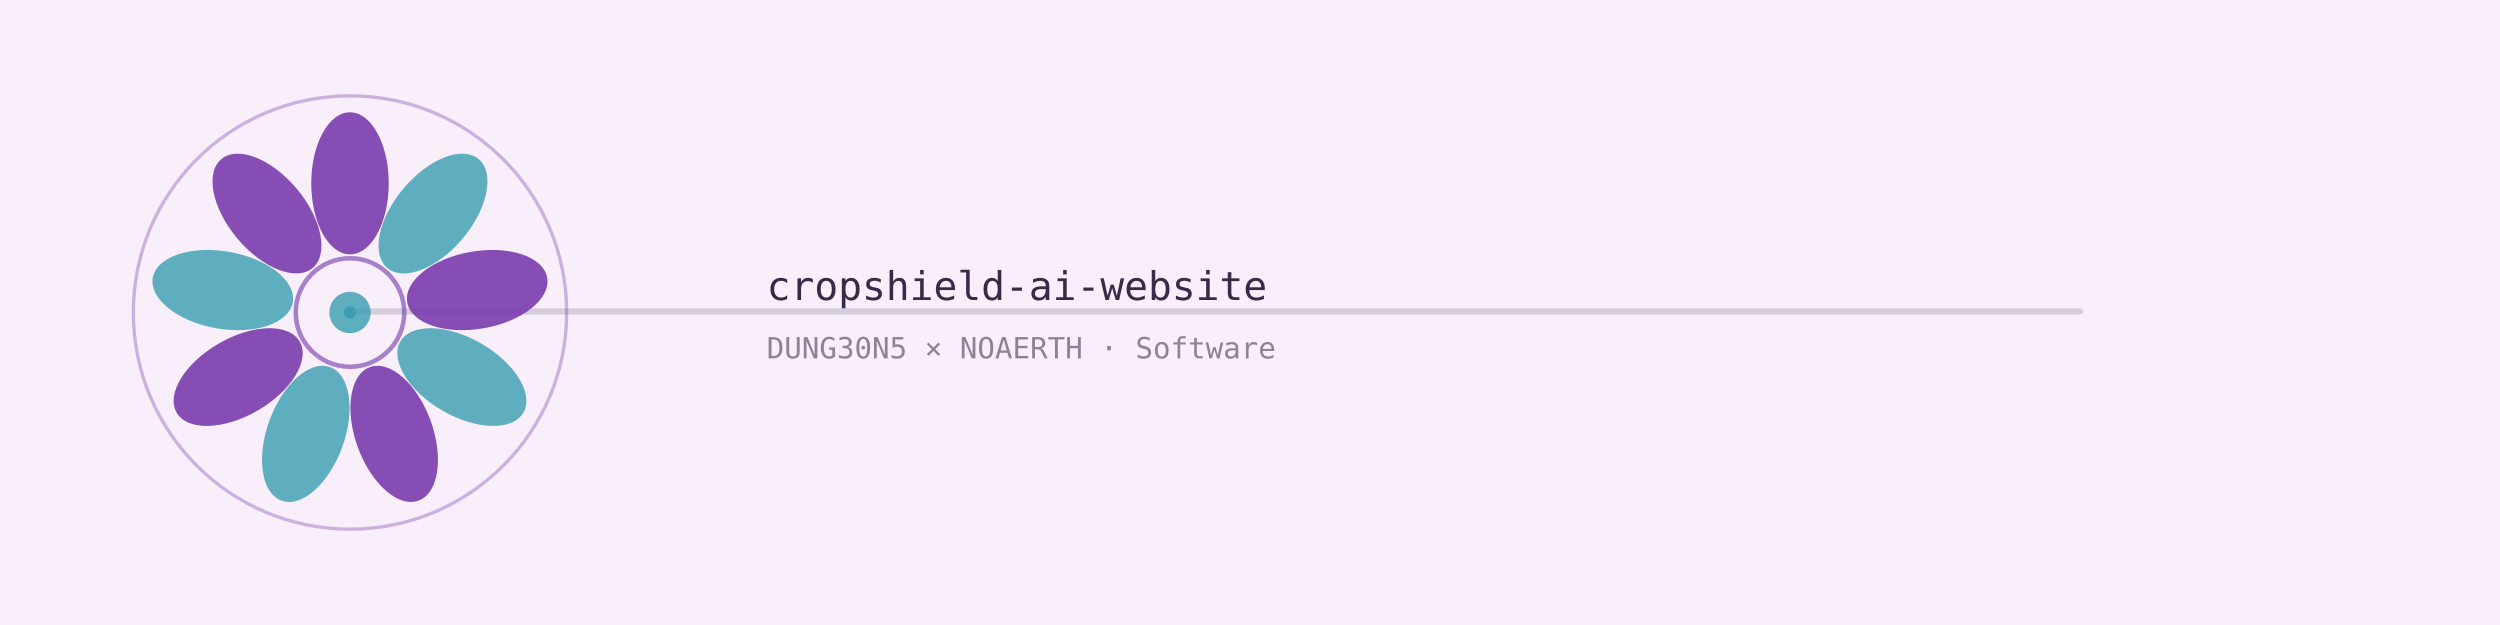
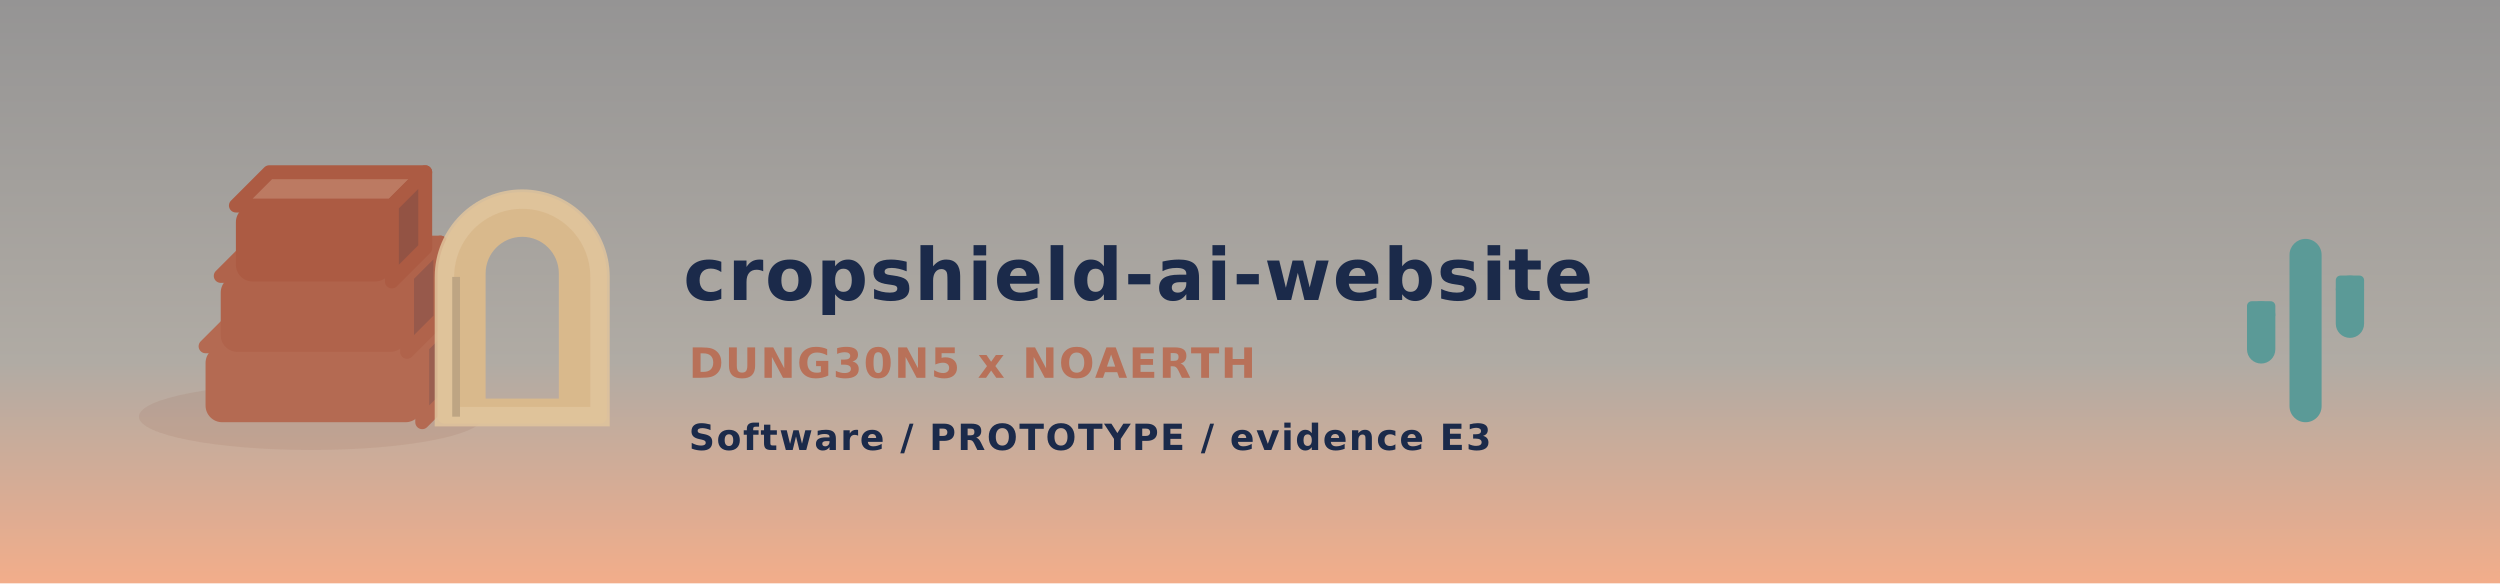
- <svg xmlns="http://www.w3.org/2000/svg" viewBox="0 0 1200 300" width="1200" height="300" role="img" aria-label="cropshield-ai-website identity object">
-   <rect width="1200" height="300" fill="#f8effb" />
-   <defs>
-     <linearGradient id="gft" x1="0" y1="0" x2="1" y2="1">
-       <stop offset="0%" stop-color="#7a3dac" />
-       <stop offset="100%" stop-color="#389eb2" />
-     </linearGradient>
-   </defs>
-   <rect x="168.00" y="148.00" width="832.00" height="3.00" rx="2.00" fill="rgba(37,22,52,0.160)" opacity="1.00" />
+ <svg xmlns="http://www.w3.org/2000/svg" width="900" height="210" viewBox="0 0 900 210" role="img" aria-label="cropshield-ai-website - identity object">
+   <linearGradient id="skyf" x1="0" y1="0" x2="0" y2="1">
+     <stop offset="0" stop-color="#959494" />
+     <stop offset="0.62" stop-color="#b0aba4" />
+     <stop offset="1" stop-color="#f3ad8a" />
+   </linearGradient>
+   <rect width="900" height="210" fill="url(#skyf)" />
+   <rect x="0" y="352" width="900" height="-142" fill="#e9cda3" />
+   <rect x="0" y="352" width="900" height="3" fill="#ebd1a9" />
+   <ellipse cx="112" cy="150" rx="62" ry="12" fill="rgba(138,90,68,0.11)" />
  <g>
-     <ellipse cx="168.00" cy="88.00" rx="18.60" ry="34.10" fill="rgba(122,61,172,0.900)" opacity="1.00" transform="rotate(0.0 168.00 88.00)" />
-     <ellipse cx="207.85" cy="102.51" rx="18.60" ry="34.10" fill="rgba(56,158,178,0.800)" opacity="1.00" transform="rotate(40.0 207.85 102.51)" />
-     <ellipse cx="229.06" cy="139.23" rx="18.60" ry="34.10" fill="rgba(122,61,172,0.900)" opacity="1.00" transform="rotate(80.0 229.06 139.23)" />
-     <ellipse cx="221.69" cy="181.00" rx="18.60" ry="34.10" fill="rgba(56,158,178,0.800)" opacity="1.00" transform="rotate(120.0 221.69 181.00)" />
-     <ellipse cx="189.21" cy="208.26" rx="18.60" ry="34.10" fill="rgba(122,61,172,0.900)" opacity="1.00" transform="rotate(160.0 189.21 208.26)" />
-     <ellipse cx="146.79" cy="208.26" rx="18.60" ry="34.10" fill="rgba(56,158,178,0.800)" opacity="1.00" transform="rotate(200.0 146.79 208.26)" />
-     <ellipse cx="114.31" cy="181.00" rx="18.60" ry="34.10" fill="rgba(122,61,172,0.900)" opacity="1.00" transform="rotate(240.0 114.31 181.00)" />
-     <ellipse cx="106.94" cy="139.23" rx="18.60" ry="34.10" fill="rgba(56,158,178,0.800)" opacity="1.00" transform="rotate(280.0 106.94 139.23)" />
-     <ellipse cx="128.15" cy="102.51" rx="18.60" ry="34.10" fill="rgba(122,61,172,0.900)" opacity="1.00" transform="rotate(320.0 128.15 102.51)" />
-     <circle cx="168.00" cy="150.00" r="26.04" fill="none" stroke="rgba(122,61,172,0.900)" stroke-width="2.17" opacity="0.70" />
-     <circle cx="168.00" cy="150.00" r="9.92" fill="rgba(56,158,178,0.800)" opacity="1.00" />
-     <animate attributeName="opacity" values="0.25;1.0;0.25" dur="14.4s" begin="0s" repeatCount="indefinite" />
+     <path d="M74,124.67 L152,124.67 L164,112.67 L86,112.67 Z" fill="#c3866d" stroke="#b46a52" stroke-width="5" stroke-linejoin="round" />
+     <path d="M152,124.67 L164,112.67 L164,140 L152,152 Z" fill="#9a5f51" stroke="#b46a52" stroke-width="5" stroke-linejoin="round" />
+     <rect x="74" y="124.67" width="78" height="27.33" rx="6" fill="#b46a52" />
+     <path d="M79.46,99.33 L146.54,99.33 L158.54,87.33 L91.46,87.33 Z" fill="#bf8068" stroke="#b0634b" stroke-width="5" stroke-linejoin="round" />
+     <path d="M146.54,99.33 L158.54,87.33 L158.54,114.67 L146.54,126.67 Z" fill="#97594b" stroke="#b0634b" stroke-width="5" stroke-linejoin="round" />
+     <rect x="79.46" y="99.33" width="67.08" height="27.33" rx="6" fill="#b0634b" />
+     <path d="M84.92,74 L141.08,74 L153.08,62 L96.92,62 Z" fill="#bc7a62" stroke="#ac5b43" stroke-width="5" stroke-linejoin="round" />
+     <path d="M141.08,74 L153.08,62 L153.08,89.33 L141.08,101.33 Z" fill="#935344" stroke="#ac5b43" stroke-width="5" stroke-linejoin="round" />
+     <rect x="84.92" y="74" width="56.16" height="27.33" rx="6" fill="#ac5b43" />
+     <animate attributeName="opacity" values="0.72;1;0.72" dur="6s" begin="0s" repeatCount="indefinite" />
  </g>
-   <g>
-     <ellipse cx="168.00" cy="88.00" rx="18.60" ry="34.10" fill="none" opacity="1.00" transform="rotate(0.0 168.00 88.00)" />
-     <ellipse cx="207.85" cy="102.51" rx="18.60" ry="34.10" fill="none" opacity="1.00" transform="rotate(40.0 207.85 102.51)" />
-     <ellipse cx="229.06" cy="139.23" rx="18.60" ry="34.10" fill="none" opacity="1.00" transform="rotate(80.0 229.06 139.23)" />
-     <ellipse cx="221.69" cy="181.00" rx="18.60" ry="34.10" fill="none" opacity="1.00" transform="rotate(120.0 221.69 181.00)" />
-     <ellipse cx="189.21" cy="208.26" rx="18.60" ry="34.10" fill="none" opacity="1.00" transform="rotate(160.0 189.21 208.26)" />
-     <ellipse cx="146.79" cy="208.26" rx="18.60" ry="34.10" fill="none" opacity="1.00" transform="rotate(200.0 146.79 208.26)" />
-     <ellipse cx="114.31" cy="181.00" rx="18.60" ry="34.10" fill="none" opacity="1.00" transform="rotate(240.0 114.31 181.00)" />
-     <ellipse cx="106.94" cy="139.23" rx="18.60" ry="34.10" fill="none" opacity="1.00" transform="rotate(280.0 106.94 139.23)" />
-     <ellipse cx="128.15" cy="102.51" rx="18.60" ry="34.10" fill="none" opacity="1.00" transform="rotate(320.0 128.15 102.51)" />
-     <circle cx="168.00" cy="150.00" r="26.04" fill="none" stroke="none" stroke-width="2.17" opacity="0.70" />
-     <circle cx="168.00" cy="150.00" r="9.92" fill="none" opacity="1.00" />
-     <animateTransform attributeName="transform" type="rotate" values="0.0 0.00 0.00 360.0 0.00 0.00" dur="28.8s" begin="0s" repeatCount="indefinite" />
-   </g>
-   <g>
-     <circle cx="168.00" cy="150.00" r="104.00" fill="none" stroke="rgba(122,61,172,0.350)" stroke-width="1.60" opacity="1.00" />
-     <animate attributeName="opacity" values="0.25;1.0;0.25" dur="14.4s" begin="0s" repeatCount="indefinite" />
-   </g>
-   <circle cx="168" cy="150" r="3" fill="rgba(56,158,178,0.900)">
-     <animate attributeName="opacity" values="0.35;0.95;0.35" dur="14.4s" begin="0s" repeatCount="indefinite" />
-   </circle>
-   <text x="368" y="144" font-family="ui-monospace,Menlo,monospace" font-size="19" fill="rgba(37,22,52,0.900)">cropshield-ai-website</text>
-   <text x="368" y="172" font-family="ui-monospace,Menlo,monospace" font-size="14" fill="rgba(37,22,52,0.500)">DUNG30N5 × NOAERTH · Software</text>
+   <path d="M160,150 L160,99.68 A28,28 0 0 1 216,99.68 L216,150 Z M172.32,146 L172.32,98.43 A15.68,15.68 0 0 1 203.68,98.43 L203.68,146 Z" fill="#d9b98c" fill-rule="evenodd" stroke="#d9b98c" stroke-width="5" stroke-linejoin="round" />
+   <path d="M160,150 L160,99.68 A28,28 0 0 1 216,99.68 L216,150 Z" fill="none" stroke="#e0c49c" stroke-width="7" stroke-linecap="round" opacity="0.85" />
+   <rect x="162.8" y="99.68" width="2.8" height="50.32" fill="#bea583" />
+   <text x="246" y="108" font-family="Verdana,DejaVu Sans,sans-serif" font-size="26" font-weight="700" letter-spacing="0.6" fill="#1b2a4a" text-anchor="start">cropshield-ai-website</text>
+   <text x="248" y="136" font-family="Verdana,DejaVu Sans,sans-serif" font-size="15" font-weight="700" letter-spacing="0.6" fill="#b87159" text-anchor="start">DUNG30N5 x NOAERTH</text>
+   <text x="248" y="162" font-family="Verdana,DejaVu Sans,sans-serif" font-size="13" font-weight="700" letter-spacing="0.6" fill="#1b2a4a" text-anchor="start">Software  /  PROTOTYPE  /  evidence E3</text>
+   <rect x="824.22" y="86" width="11.56" height="66" rx="5.78" fill="#5b9a97" />
+   <rect x="808.92" y="108.44" width="10.2" height="22.44" rx="5.1" fill="#5b9a97" />
+   <rect x="808.92" y="108.44" width="10.2" height="6.6" rx="1.7" fill="#5b9a97" />
+   <rect x="840.88" y="99.2" width="10.2" height="22.44" rx="5.1" fill="#5b9a97" />
+   <rect x="840.88" y="99.2" width="10.2" height="6.6" rx="1.7" fill="#5b9a97" />
</svg>
